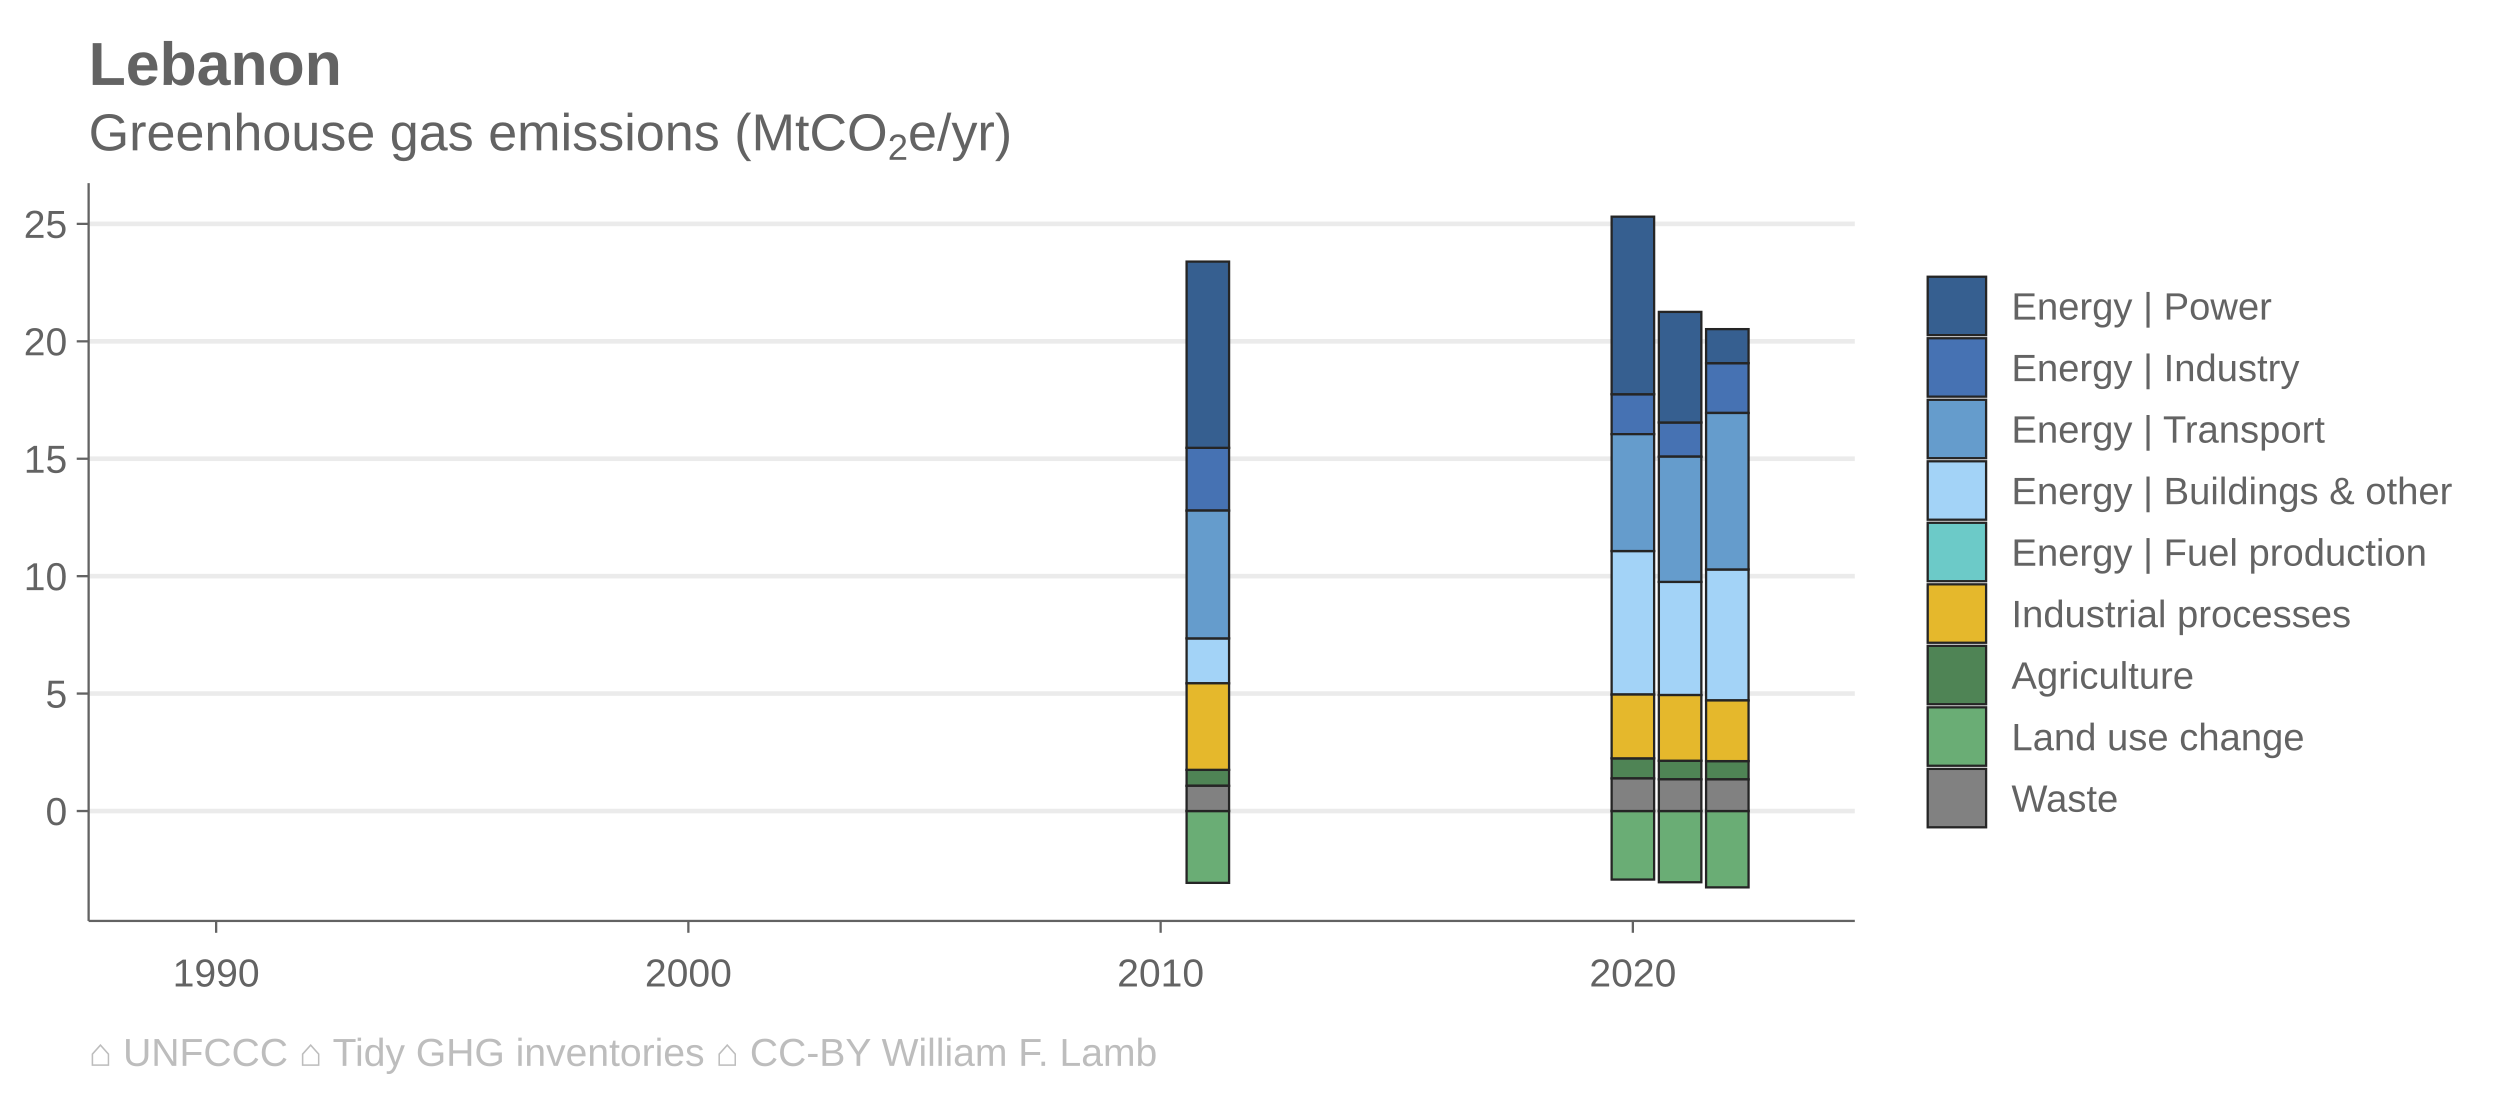
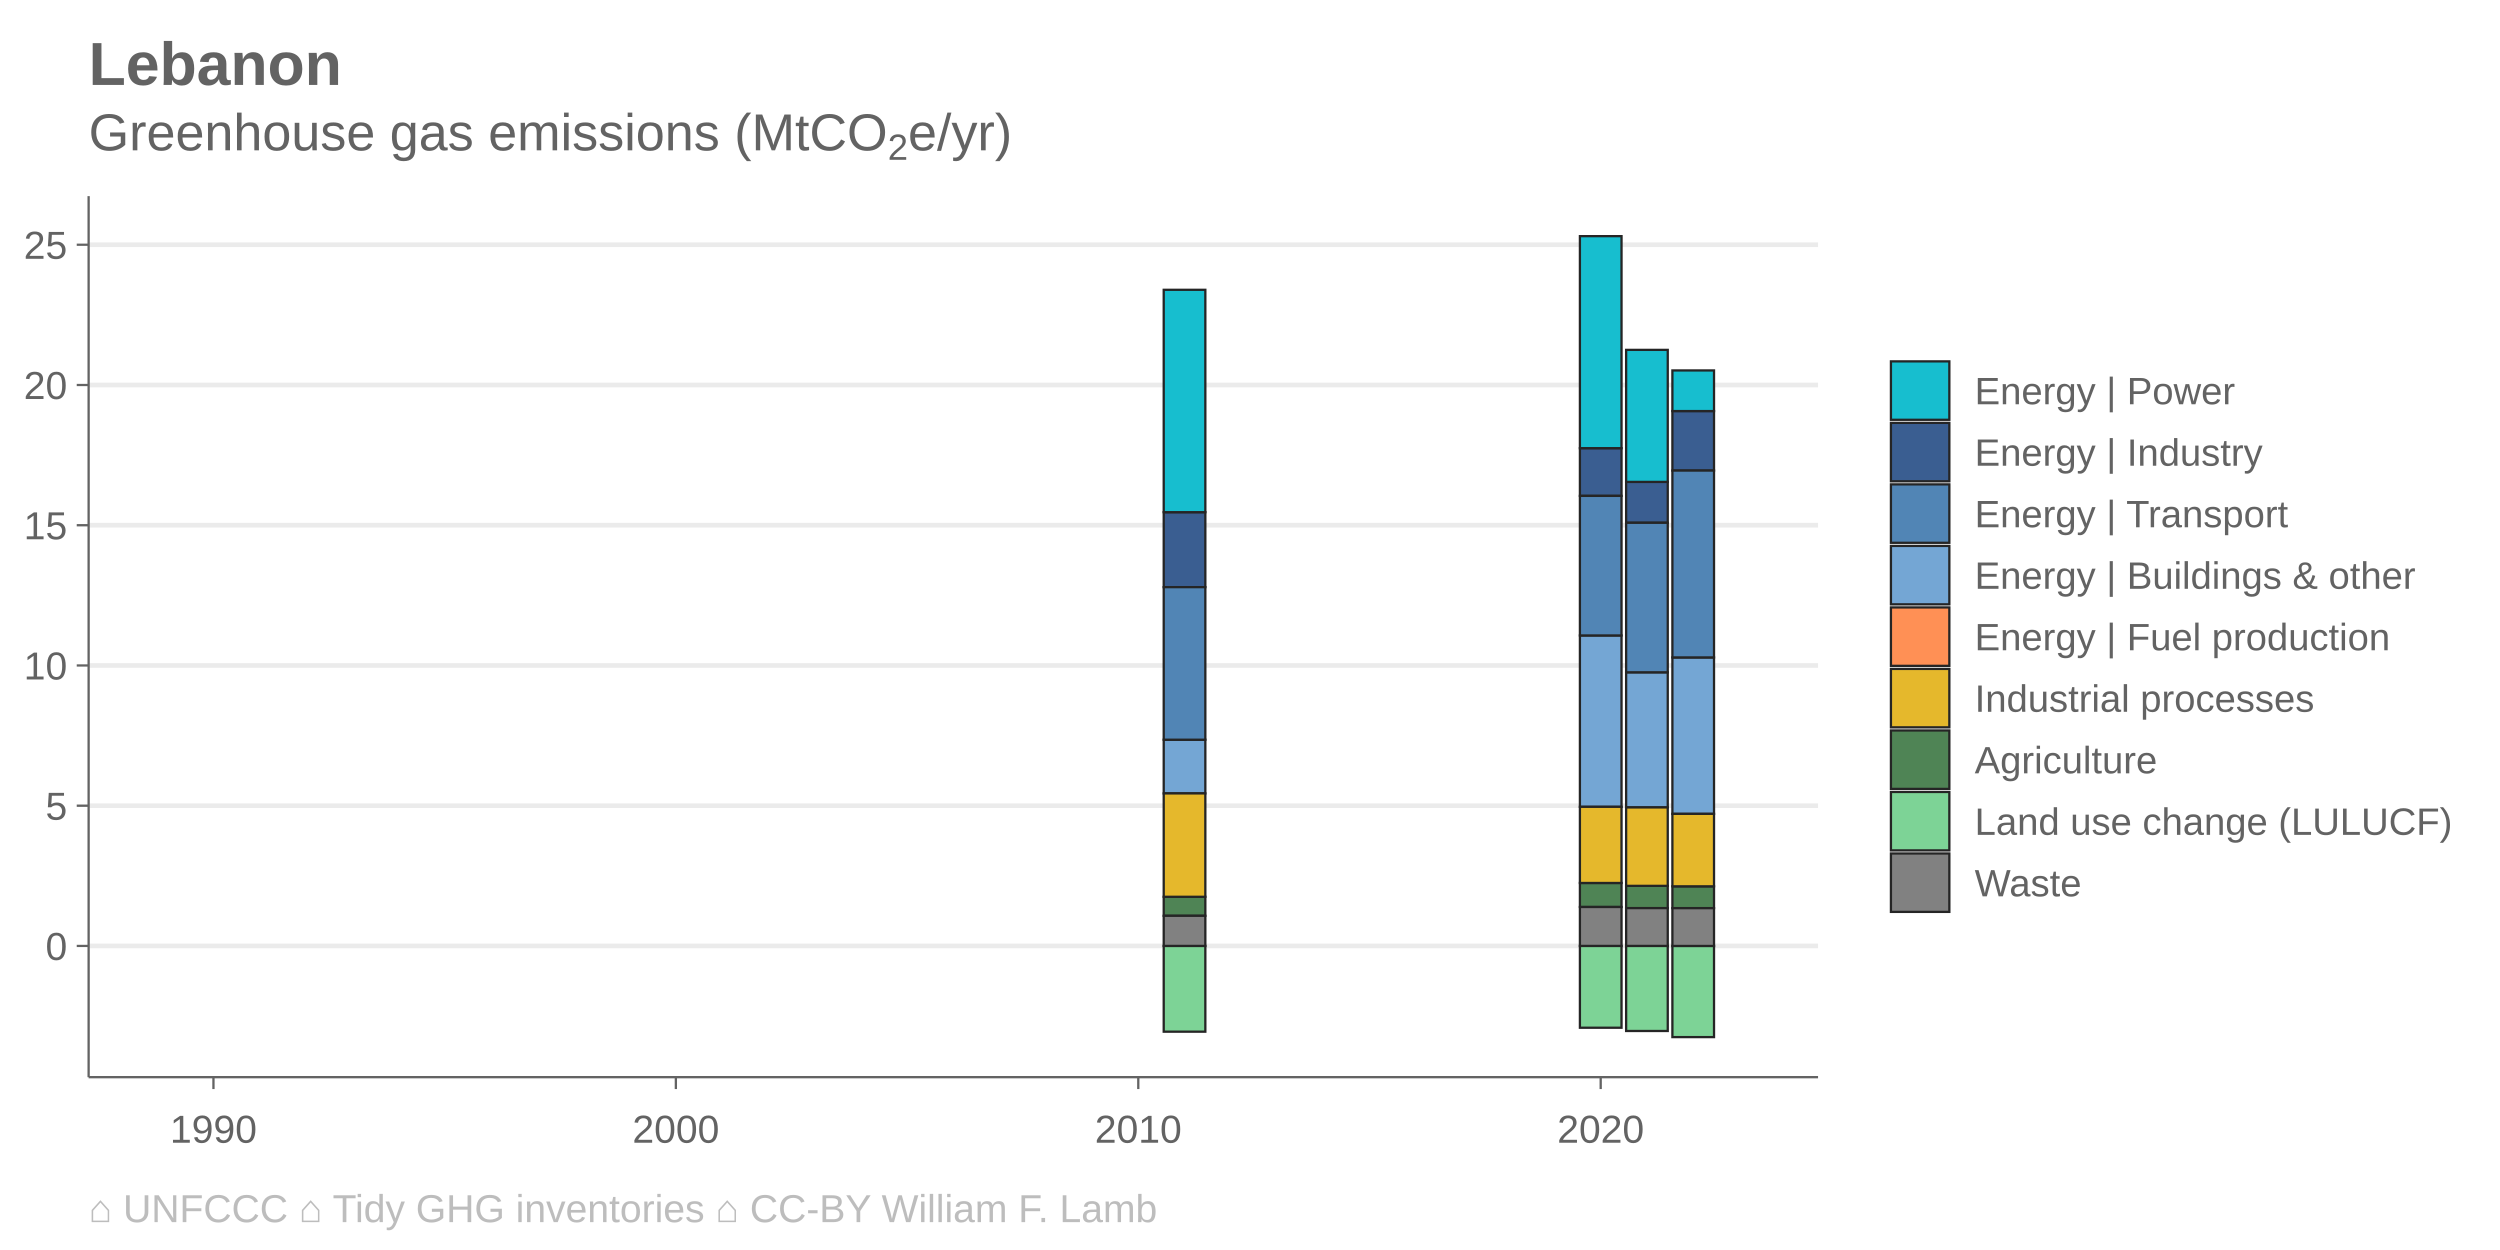
- <svg xmlns="http://www.w3.org/2000/svg" class="svglite" width="576.00pt" height="252.00pt" viewBox="0 0 576.00 252.00">
+ <svg xmlns="http://www.w3.org/2000/svg" class="svglite" width="576.00pt" height="288.00pt" viewBox="0 0 576.00 288.00">
  <defs>
    <style type="text/css">
    .svglite line, .svglite polyline, .svglite polygon, .svglite path, .svglite rect, .svglite circle {
      fill: none;
      stroke: #000000;
      stroke-linecap: round;
      stroke-linejoin: round;
      stroke-miterlimit: 10.00;
    }
    .svglite text {
      white-space: pre;
    }
  </style>
  </defs>
  <rect width="100%" height="100%" style="stroke: none; fill: #FFFFFF;" />
  <defs>
-     <clipPath id="cpMC4wMHw1NzYuMDB8MC4wMHwyNTIuMDA=">
-       <rect x="0.00" y="0.00" width="576.00" height="252.00" />
+     <clipPath id="cpMC4wMHw1NzYuMDB8MC4wMHwyODguMDA=">
+       <rect x="0.00" y="0.00" width="576.00" height="288.00" />
    </clipPath>
  </defs>
-   <g clip-path="url(#cpMC4wMHw1NzYuMDB8MC4wMHwyNTIuMDA=)">
-     <rect x="0.00" y="0.00" width="576.00" height="252.00" style="stroke-width: 1.07; stroke: #FFFFFF; fill: #FFFFFF;" />
+   <g clip-path="url(#cpMC4wMHw1NzYuMDB8MC4wMHwyODguMDA=)">
+     <rect x="0" y="0.00" width="576.00" height="288.00" style="stroke-width: 1.07; stroke: #FFFFFF; fill: #FFFFFF;" />
  </g>
  <defs>
-     <clipPath id="cpMjAuNDJ8NDI3LjM1fDQyLjIwfDIxMi4xOA==">
-       <rect x="20.42" y="42.20" width="406.93" height="169.98" />
+     <clipPath id="cpMjAuNDJ8NDE4Ljg4fDQ1LjE5fDI0OC4xOA==">
+       <rect x="20.42" y="45.19" width="398.46" height="202.99" />
    </clipPath>
  </defs>
-   <g clip-path="url(#cpMjAuNDJ8NDI3LjM1fDQyLjIwfDIxMi4xOA==)">
-     <polyline points="20.42,186.86 427.35,186.86 " style="stroke-width: 1.07; stroke: #EBEBEB; stroke-linecap: butt;" />
-     <polyline points="20.42,159.80 427.35,159.80 " style="stroke-width: 1.07; stroke: #EBEBEB; stroke-linecap: butt;" />
-     <polyline points="20.42,132.75 427.35,132.75 " style="stroke-width: 1.07; stroke: #EBEBEB; stroke-linecap: butt;" />
-     <polyline points="20.42,105.69 427.35,105.69 " style="stroke-width: 1.07; stroke: #EBEBEB; stroke-linecap: butt;" />
-     <polyline points="20.42,78.64 427.35,78.64 " style="stroke-width: 1.07; stroke: #EBEBEB; stroke-linecap: butt;" />
-     <polyline points="20.42,51.58 427.35,51.58 " style="stroke-width: 1.07; stroke: #EBEBEB; stroke-linecap: butt;" />
-     <rect x="273.39" y="177.38" width="9.79" height="3.67" style="stroke-width: 0.53; stroke: #252525; stroke-linecap: butt; stroke-linejoin: miter; fill: #4F8455;" />
-     <rect x="273.39" y="147.08" width="9.79" height="10.36" style="stroke-width: 0.53; stroke: #252525; stroke-linecap: butt; stroke-linejoin: miter; fill: #A3D3F7;" />
-     <rect x="273.39" y="157.43" width="9.79" height="0.00" style="stroke-width: 0.53; stroke: #252525; stroke-linecap: butt; stroke-linejoin: miter; fill: #6CCAC8;" />
-     <rect x="273.39" y="103.18" width="9.79" height="14.46" style="stroke-width: 0.53; stroke: #252525; stroke-linecap: butt; stroke-linejoin: miter; fill: #4672B3;" />
-     <rect x="273.39" y="60.27" width="9.79" height="42.91" style="stroke-width: 0.53; stroke: #252525; stroke-linecap: butt; stroke-linejoin: miter; fill: #365F90;" />
-     <rect x="273.39" y="117.64" width="9.79" height="29.44" style="stroke-width: 0.53; stroke: #252525; stroke-linecap: butt; stroke-linejoin: miter; fill: #659CCC;" />
-     <rect x="273.39" y="157.43" width="9.79" height="19.94" style="stroke-width: 0.53; stroke: #252525; stroke-linecap: butt; stroke-linejoin: miter; fill: #E5B82C;" />
-     <rect x="273.39" y="186.86" width="9.79" height="16.55" style="stroke-width: 0.53; stroke: #252525; stroke-linecap: butt; stroke-linejoin: miter; fill: #6AAD75;" />
-     <rect x="273.39" y="181.05" width="9.79" height="5.81" style="stroke-width: 0.53; stroke: #252525; stroke-linecap: butt; stroke-linejoin: miter; fill: #818181;" />
-     <rect x="371.32" y="174.72" width="9.79" height="4.63" style="stroke-width: 0.53; stroke: #252525; stroke-linecap: butt; stroke-linejoin: miter; fill: #4F8455;" />
-     <rect x="371.32" y="126.96" width="9.79" height="33.07" style="stroke-width: 0.53; stroke: #252525; stroke-linecap: butt; stroke-linejoin: miter; fill: #A3D3F7;" />
-     <rect x="371.32" y="160.02" width="9.79" height="0.00" style="stroke-width: 0.53; stroke: #252525; stroke-linecap: butt; stroke-linejoin: miter; fill: #6CCAC8;" />
-     <rect x="371.32" y="90.83" width="9.79" height="9.20" style="stroke-width: 0.53; stroke: #252525; stroke-linecap: butt; stroke-linejoin: miter; fill: #4672B3;" />
-     <rect x="371.32" y="49.92" width="9.79" height="40.91" style="stroke-width: 0.53; stroke: #252525; stroke-linecap: butt; stroke-linejoin: miter; fill: #365F90;" />
-     <rect x="371.32" y="100.03" width="9.79" height="26.93" style="stroke-width: 0.53; stroke: #252525; stroke-linecap: butt; stroke-linejoin: miter; fill: #659CCC;" />
-     <rect x="371.32" y="160.02" width="9.79" height="14.70" style="stroke-width: 0.53; stroke: #252525; stroke-linecap: butt; stroke-linejoin: miter; fill: #E5B82C;" />
-     <rect x="371.32" y="186.86" width="9.79" height="15.79" style="stroke-width: 0.53; stroke: #252525; stroke-linecap: butt; stroke-linejoin: miter; fill: #6AAD75;" />
-     <rect x="371.32" y="179.35" width="9.79" height="7.51" style="stroke-width: 0.53; stroke: #252525; stroke-linecap: butt; stroke-linejoin: miter; fill: #818181;" />
-     <rect x="382.20" y="175.27" width="9.79" height="4.29" style="stroke-width: 0.53; stroke: #252525; stroke-linecap: butt; stroke-linejoin: miter; fill: #4F8455;" />
-     <rect x="382.20" y="134.07" width="9.79" height="26.07" style="stroke-width: 0.53; stroke: #252525; stroke-linecap: butt; stroke-linejoin: miter; fill: #A3D3F7;" />
-     <rect x="382.20" y="160.14" width="9.79" height="0.00" style="stroke-width: 0.53; stroke: #252525; stroke-linecap: butt; stroke-linejoin: miter; fill: #6CCAC8;" />
-     <rect x="382.20" y="97.34" width="9.79" height="7.88" style="stroke-width: 0.53; stroke: #252525; stroke-linecap: butt; stroke-linejoin: miter; fill: #4672B3;" />
-     <rect x="382.20" y="71.86" width="9.79" height="25.48" style="stroke-width: 0.53; stroke: #252525; stroke-linecap: butt; stroke-linejoin: miter; fill: #365F90;" />
-     <rect x="382.20" y="105.22" width="9.79" height="28.85" style="stroke-width: 0.53; stroke: #252525; stroke-linecap: butt; stroke-linejoin: miter; fill: #659CCC;" />
-     <rect x="382.20" y="160.14" width="9.79" height="15.13" style="stroke-width: 0.53; stroke: #252525; stroke-linecap: butt; stroke-linejoin: miter; fill: #E5B82C;" />
-     <rect x="382.20" y="186.86" width="9.79" height="16.41" style="stroke-width: 0.53; stroke: #252525; stroke-linecap: butt; stroke-linejoin: miter; fill: #6AAD75;" />
-     <rect x="382.20" y="179.56" width="9.79" height="7.30" style="stroke-width: 0.53; stroke: #252525; stroke-linecap: butt; stroke-linejoin: miter; fill: #818181;" />
-     <rect x="393.08" y="175.36" width="9.79" height="4.21" style="stroke-width: 0.53; stroke: #252525; stroke-linecap: butt; stroke-linejoin: miter; fill: #4F8455;" />
-     <rect x="393.08" y="131.20" width="9.79" height="30.18" style="stroke-width: 0.53; stroke: #252525; stroke-linecap: butt; stroke-linejoin: miter; fill: #A3D3F7;" />
-     <rect x="393.08" y="161.38" width="9.79" height="0.00" style="stroke-width: 0.53; stroke: #252525; stroke-linecap: butt; stroke-linejoin: miter; fill: #6CCAC8;" />
-     <rect x="393.08" y="83.67" width="9.79" height="11.48" style="stroke-width: 0.53; stroke: #252525; stroke-linecap: butt; stroke-linejoin: miter; fill: #4672B3;" />
-     <rect x="393.08" y="75.83" width="9.79" height="7.84" style="stroke-width: 0.53; stroke: #252525; stroke-linecap: butt; stroke-linejoin: miter; fill: #365F90;" />
-     <rect x="393.08" y="95.15" width="9.79" height="36.05" style="stroke-width: 0.53; stroke: #252525; stroke-linecap: butt; stroke-linejoin: miter; fill: #659CCC;" />
-     <rect x="393.08" y="161.38" width="9.79" height="13.98" style="stroke-width: 0.53; stroke: #252525; stroke-linecap: butt; stroke-linejoin: miter; fill: #E5B82C;" />
-     <rect x="393.08" y="186.86" width="9.79" height="17.59" style="stroke-width: 0.53; stroke: #252525; stroke-linecap: butt; stroke-linejoin: miter; fill: #6AAD75;" />
-     <rect x="393.08" y="179.57" width="9.79" height="7.29" style="stroke-width: 0.53; stroke: #252525; stroke-linecap: butt; stroke-linejoin: miter; fill: #818181;" />
+   <g clip-path="url(#cpMjAuNDJ8NDE4Ljg4fDQ1LjE5fDI0OC4xOA==)">
+     <polyline points="20.42,217.94 418.88,217.94 " style="stroke-width: 1.07; stroke: #EBEBEB; stroke-linecap: butt;" />
+     <polyline points="20.42,185.63 418.88,185.63 " style="stroke-width: 1.07; stroke: #EBEBEB; stroke-linecap: butt;" />
+     <polyline points="20.42,153.32 418.88,153.32 " style="stroke-width: 1.07; stroke: #EBEBEB; stroke-linecap: butt;" />
+     <polyline points="20.42,121.01 418.88,121.01 " style="stroke-width: 1.07; stroke: #EBEBEB; stroke-linecap: butt;" />
+     <polyline points="20.42,88.70 418.88,88.70 " style="stroke-width: 1.07; stroke: #EBEBEB; stroke-linecap: butt;" />
+     <polyline points="20.42,56.39 418.88,56.39 " style="stroke-width: 1.07; stroke: #EBEBEB; stroke-linecap: butt;" />
+     <rect x="268.12" y="206.62" width="9.59" height="4.38" style="stroke-width: 0.53; stroke: #252525; stroke-linecap: butt; stroke-linejoin: miter; fill: #4F8455;" />
+     <rect x="268.12" y="170.43" width="9.59" height="12.37" style="stroke-width: 0.53; stroke: #252525; stroke-linecap: butt; stroke-linejoin: miter; fill: #74A6D4;" />
+     <rect x="268.12" y="182.80" width="9.59" height="0.00" style="stroke-width: 0.53; stroke: #252525; stroke-linecap: butt; stroke-linejoin: miter; fill: #FF9055;" />
+     <rect x="268.12" y="118.01" width="9.59" height="17.27" style="stroke-width: 0.53; stroke: #252525; stroke-linecap: butt; stroke-linejoin: miter; fill: #3A5E91;" />
+     <rect x="268.12" y="66.77" width="9.59" height="51.24" style="stroke-width: 0.53; stroke: #252525; stroke-linecap: butt; stroke-linejoin: miter; fill: #17BECF;" />
+     <rect x="268.12" y="135.28" width="9.59" height="35.15" style="stroke-width: 0.53; stroke: #252525; stroke-linecap: butt; stroke-linejoin: miter; fill: #5185B5;" />
+     <rect x="268.12" y="182.80" width="9.59" height="23.82" style="stroke-width: 0.53; stroke: #252525; stroke-linecap: butt; stroke-linejoin: miter; fill: #E5B82C;" />
+     <rect x="268.12" y="217.94" width="9.59" height="19.76" style="stroke-width: 0.53; stroke: #252525; stroke-linecap: butt; stroke-linejoin: miter; fill: #7DD396;" />
+     <rect x="268.12" y="211.00" width="9.59" height="6.94" style="stroke-width: 0.53; stroke: #252525; stroke-linecap: butt; stroke-linejoin: miter; fill: #818181;" />
+     <rect x="364.01" y="203.44" width="9.59" height="5.53" style="stroke-width: 0.53; stroke: #252525; stroke-linecap: butt; stroke-linejoin: miter; fill: #4F8455;" />
+     <rect x="364.01" y="146.41" width="9.59" height="39.49" style="stroke-width: 0.53; stroke: #252525; stroke-linecap: butt; stroke-linejoin: miter; fill: #74A6D4;" />
+     <rect x="364.01" y="185.89" width="9.59" height="0.00" style="stroke-width: 0.53; stroke: #252525; stroke-linecap: butt; stroke-linejoin: miter; fill: #FF9055;" />
+     <rect x="364.01" y="103.26" width="9.59" height="10.99" style="stroke-width: 0.53; stroke: #252525; stroke-linecap: butt; stroke-linejoin: miter; fill: #3A5E91;" />
+     <rect x="364.01" y="54.41" width="9.59" height="48.85" style="stroke-width: 0.53; stroke: #252525; stroke-linecap: butt; stroke-linejoin: miter; fill: #17BECF;" />
+     <rect x="364.01" y="114.25" width="9.59" height="32.16" style="stroke-width: 0.53; stroke: #252525; stroke-linecap: butt; stroke-linejoin: miter; fill: #5185B5;" />
+     <rect x="364.01" y="185.89" width="9.59" height="17.55" style="stroke-width: 0.53; stroke: #252525; stroke-linecap: butt; stroke-linejoin: miter; fill: #E5B82C;" />
+     <rect x="364.01" y="217.94" width="9.59" height="18.85" style="stroke-width: 0.53; stroke: #252525; stroke-linecap: butt; stroke-linejoin: miter; fill: #7DD396;" />
+     <rect x="364.01" y="208.97" width="9.59" height="8.97" style="stroke-width: 0.53; stroke: #252525; stroke-linecap: butt; stroke-linejoin: miter; fill: #818181;" />
+     <rect x="374.66" y="204.10" width="9.59" height="5.13" style="stroke-width: 0.53; stroke: #252525; stroke-linecap: butt; stroke-linejoin: miter; fill: #4F8455;" />
+     <rect x="374.66" y="154.90" width="9.59" height="31.13" style="stroke-width: 0.53; stroke: #252525; stroke-linecap: butt; stroke-linejoin: miter; fill: #74A6D4;" />
+     <rect x="374.66" y="186.03" width="9.59" height="0.00" style="stroke-width: 0.53; stroke: #252525; stroke-linecap: butt; stroke-linejoin: miter; fill: #FF9055;" />
+     <rect x="374.66" y="111.03" width="9.59" height="9.41" style="stroke-width: 0.53; stroke: #252525; stroke-linecap: butt; stroke-linejoin: miter; fill: #3A5E91;" />
+     <rect x="374.66" y="80.61" width="9.59" height="30.42" style="stroke-width: 0.53; stroke: #252525; stroke-linecap: butt; stroke-linejoin: miter; fill: #17BECF;" />
+     <rect x="374.66" y="120.45" width="9.59" height="34.45" style="stroke-width: 0.53; stroke: #252525; stroke-linecap: butt; stroke-linejoin: miter; fill: #5185B5;" />
+     <rect x="374.66" y="186.03" width="9.59" height="18.07" style="stroke-width: 0.53; stroke: #252525; stroke-linecap: butt; stroke-linejoin: miter; fill: #E5B82C;" />
+     <rect x="374.66" y="217.94" width="9.59" height="19.60" style="stroke-width: 0.53; stroke: #252525; stroke-linecap: butt; stroke-linejoin: miter; fill: #7DD396;" />
+     <rect x="374.66" y="209.23" width="9.59" height="8.71" style="stroke-width: 0.53; stroke: #252525; stroke-linecap: butt; stroke-linejoin: miter; fill: #818181;" />
+     <rect x="385.32" y="204.21" width="9.59" height="5.02" style="stroke-width: 0.53; stroke: #252525; stroke-linecap: butt; stroke-linejoin: miter; fill: #4F8455;" />
+     <rect x="385.32" y="151.48" width="9.59" height="36.04" style="stroke-width: 0.53; stroke: #252525; stroke-linecap: butt; stroke-linejoin: miter; fill: #74A6D4;" />
+     <rect x="385.32" y="187.51" width="9.59" height="0.00" style="stroke-width: 0.53; stroke: #252525; stroke-linecap: butt; stroke-linejoin: miter; fill: #FF9055;" />
+     <rect x="385.32" y="94.71" width="9.59" height="13.71" style="stroke-width: 0.53; stroke: #252525; stroke-linecap: butt; stroke-linejoin: miter; fill: #3A5E91;" />
+     <rect x="385.32" y="85.35" width="9.59" height="9.36" style="stroke-width: 0.53; stroke: #252525; stroke-linecap: butt; stroke-linejoin: miter; fill: #17BECF;" />
+     <rect x="385.32" y="108.42" width="9.59" height="43.05" style="stroke-width: 0.53; stroke: #252525; stroke-linecap: butt; stroke-linejoin: miter; fill: #5185B5;" />
+     <rect x="385.32" y="187.51" width="9.59" height="16.70" style="stroke-width: 0.53; stroke: #252525; stroke-linecap: butt; stroke-linejoin: miter; fill: #E5B82C;" />
+     <rect x="385.32" y="217.94" width="9.59" height="21.01" style="stroke-width: 0.53; stroke: #252525; stroke-linecap: butt; stroke-linejoin: miter; fill: #7DD396;" />
+     <rect x="385.32" y="209.24" width="9.59" height="8.71" style="stroke-width: 0.53; stroke: #252525; stroke-linecap: butt; stroke-linejoin: miter; fill: #818181;" />
  </g>
-   <g clip-path="url(#cpMC4wMHw1NzYuMDB8MC4wMHwyNTIuMDA=)">
-     <polyline points="20.42,212.18 20.42,42.20 " style="stroke-width: 0.53; stroke: #636363; stroke-linecap: butt;" />
-     <text x="15.49" y="190.08" text-anchor="end" style="font-size: 9.00px;fill: #636363; font-family: &quot;Arial&quot;;" textLength="5.00px" lengthAdjust="spacingAndGlyphs">0</text>
-     <text x="15.49" y="163.03" text-anchor="end" style="font-size: 9.00px;fill: #636363; font-family: &quot;Arial&quot;;" textLength="5.00px" lengthAdjust="spacingAndGlyphs">5</text>
-     <text x="15.49" y="135.97" text-anchor="end" style="font-size: 9.00px;fill: #636363; font-family: &quot;Arial&quot;;" textLength="10.01px" lengthAdjust="spacingAndGlyphs">10</text>
-     <text x="15.49" y="108.92" text-anchor="end" style="font-size: 9.00px;fill: #636363; font-family: &quot;Arial&quot;;" textLength="10.01px" lengthAdjust="spacingAndGlyphs">15</text>
-     <text x="15.49" y="81.86" text-anchor="end" style="font-size: 9.00px;fill: #636363; font-family: &quot;Arial&quot;;" textLength="10.01px" lengthAdjust="spacingAndGlyphs">20</text>
-     <text x="15.49" y="54.80" text-anchor="end" style="font-size: 9.00px;fill: #636363; font-family: &quot;Arial&quot;;" textLength="10.01px" lengthAdjust="spacingAndGlyphs">25</text>
-     <polyline points="17.68,186.86 20.42,186.86 " style="stroke-width: 0.53; stroke: #636363; stroke-linecap: butt;" />
-     <polyline points="17.68,159.80 20.42,159.80 " style="stroke-width: 0.53; stroke: #636363; stroke-linecap: butt;" />
-     <polyline points="17.68,132.75 20.42,132.75 " style="stroke-width: 0.53; stroke: #636363; stroke-linecap: butt;" />
-     <polyline points="17.68,105.69 20.42,105.69 " style="stroke-width: 0.53; stroke: #636363; stroke-linecap: butt;" />
-     <polyline points="17.68,78.64 20.42,78.64 " style="stroke-width: 0.53; stroke: #636363; stroke-linecap: butt;" />
-     <polyline points="17.68,51.58 20.42,51.58 " style="stroke-width: 0.53; stroke: #636363; stroke-linecap: butt;" />
-     <polyline points="20.42,212.18 427.35,212.18 " style="stroke-width: 0.53; stroke: #636363; stroke-linecap: butt;" />
-     <polyline points="49.80,214.92 49.80,212.18 " style="stroke-width: 0.53; stroke: #636363; stroke-linecap: butt;" />
-     <polyline points="158.60,214.92 158.60,212.18 " style="stroke-width: 0.53; stroke: #636363; stroke-linecap: butt;" />
-     <polyline points="267.41,214.92 267.41,212.18 " style="stroke-width: 0.53; stroke: #636363; stroke-linecap: butt;" />
-     <polyline points="376.21,214.92 376.21,212.18 " style="stroke-width: 0.53; stroke: #636363; stroke-linecap: butt;" />
-     <text x="49.80" y="227.28" text-anchor="middle" style="font-size: 9.00px;fill: #636363; font-family: &quot;Arial&quot;;" textLength="20.02px" lengthAdjust="spacingAndGlyphs">1990</text>
-     <text x="158.60" y="227.28" text-anchor="middle" style="font-size: 9.00px;fill: #636363; font-family: &quot;Arial&quot;;" textLength="20.02px" lengthAdjust="spacingAndGlyphs">2000</text>
-     <text x="267.41" y="227.28" text-anchor="middle" style="font-size: 9.00px;fill: #636363; font-family: &quot;Arial&quot;;" textLength="20.02px" lengthAdjust="spacingAndGlyphs">2010</text>
-     <text x="376.21" y="227.28" text-anchor="middle" style="font-size: 9.00px;fill: #636363; font-family: &quot;Arial&quot;;" textLength="20.02px" lengthAdjust="spacingAndGlyphs">2020</text>
-     <rect x="438.31" y="57.93" width="132.21" height="138.52" style="stroke-width: 1.07; stroke: none; fill: #FFFFFF;" />
-     <rect x="444.14" y="63.76" width="13.46" height="13.46" style="stroke-width: 0.53; stroke: #252525; stroke-linecap: butt; stroke-linejoin: miter; fill: #365F90;" />
-     <rect x="444.14" y="77.93" width="13.46" height="13.46" style="stroke-width: 0.53; stroke: #252525; stroke-linecap: butt; stroke-linejoin: miter; fill: #4672B3;" />
-     <rect x="444.14" y="92.11" width="13.46" height="13.46" style="stroke-width: 0.53; stroke: #252525; stroke-linecap: butt; stroke-linejoin: miter; fill: #659CCC;" />
-     <rect x="444.14" y="106.28" width="13.46" height="13.46" style="stroke-width: 0.53; stroke: #252525; stroke-linecap: butt; stroke-linejoin: miter; fill: #A3D3F7;" />
-     <rect x="444.14" y="120.45" width="13.46" height="13.46" style="stroke-width: 0.53; stroke: #252525; stroke-linecap: butt; stroke-linejoin: miter; fill: #6CCAC8;" />
-     <rect x="444.14" y="134.63" width="13.46" height="13.46" style="stroke-width: 0.53; stroke: #252525; stroke-linecap: butt; stroke-linejoin: miter; fill: #E5B82C;" />
-     <rect x="444.14" y="148.80" width="13.46" height="13.46" style="stroke-width: 0.53; stroke: #252525; stroke-linecap: butt; stroke-linejoin: miter; fill: #4F8455;" />
-     <rect x="444.14" y="162.97" width="13.46" height="13.46" style="stroke-width: 0.53; stroke: #252525; stroke-linecap: butt; stroke-linejoin: miter; fill: #6AAD75;" />
-     <rect x="444.14" y="177.15" width="13.46" height="13.46" style="stroke-width: 0.53; stroke: #252525; stroke-linecap: butt; stroke-linejoin: miter; fill: #818181;" />
-     <text x="463.44" y="73.64" style="font-size: 8.80px;fill: #636363; font-family: &quot;Arial&quot;;" textLength="60.00px" lengthAdjust="spacingAndGlyphs">Energy | Power</text>
-     <text x="463.44" y="87.82" style="font-size: 8.80px;fill: #636363; font-family: &quot;Arial&quot;;" textLength="66.38px" lengthAdjust="spacingAndGlyphs">Energy | Industry</text>
-     <text x="463.44" y="101.99" style="font-size: 8.80px;fill: #636363; font-family: &quot;Arial&quot;;" textLength="72.24px" lengthAdjust="spacingAndGlyphs">Energy | Transport</text>
-     <text x="463.44" y="116.16" style="font-size: 8.80px;fill: #636363; font-family: &quot;Arial&quot;;" textLength="101.60px" lengthAdjust="spacingAndGlyphs">Energy | Buildings &amp; other</text>
-     <text x="463.44" y="130.34" style="font-size: 8.80px;fill: #636363; font-family: &quot;Arial&quot;;" textLength="95.73px" lengthAdjust="spacingAndGlyphs">Energy | Fuel production</text>
-     <text x="463.44" y="144.51" style="font-size: 8.80px;fill: #636363; font-family: &quot;Arial&quot;;" textLength="78.27px" lengthAdjust="spacingAndGlyphs">Industrial processes</text>
-     <text x="463.44" y="158.68" style="font-size: 8.80px;fill: #636363; font-family: &quot;Arial&quot;;" textLength="42.06px" lengthAdjust="spacingAndGlyphs">Agriculture</text>
-     <text x="463.44" y="172.86" style="font-size: 8.80px;fill: #636363; font-family: &quot;Arial&quot;;" textLength="67.55px" lengthAdjust="spacingAndGlyphs">Land use change</text>
-     <text x="463.44" y="187.03" style="font-size: 8.80px;fill: #636363; font-family: &quot;Arial&quot;;" textLength="24.62px" lengthAdjust="spacingAndGlyphs">Waste</text>
+   <g clip-path="url(#cpMC4wMHw1NzYuMDB8MC4wMHwyODguMDA=)">
+     <polyline points="20.42,248.18 20.42,45.19 " style="stroke-width: 0.53; stroke: #636363; stroke-linecap: butt;" />
+     <text x="15.49" y="221.17" text-anchor="end" style="font-size: 9.00px;fill: #636363; font-family: &quot;Arial&quot;;" textLength="5.00px" lengthAdjust="spacingAndGlyphs">0</text>
+     <text x="15.49" y="188.86" text-anchor="end" style="font-size: 9.00px;fill: #636363; font-family: &quot;Arial&quot;;" textLength="5.00px" lengthAdjust="spacingAndGlyphs">5</text>
+     <text x="15.49" y="156.55" text-anchor="end" style="font-size: 9.00px;fill: #636363; font-family: &quot;Arial&quot;;" textLength="10.01px" lengthAdjust="spacingAndGlyphs">10</text>
+     <text x="15.49" y="124.24" text-anchor="end" style="font-size: 9.00px;fill: #636363; font-family: &quot;Arial&quot;;" textLength="10.01px" lengthAdjust="spacingAndGlyphs">15</text>
+     <text x="15.49" y="91.93" text-anchor="end" style="font-size: 9.00px;fill: #636363; font-family: &quot;Arial&quot;;" textLength="10.01px" lengthAdjust="spacingAndGlyphs">20</text>
+     <text x="15.49" y="59.62" text-anchor="end" style="font-size: 9.00px;fill: #636363; font-family: &quot;Arial&quot;;" textLength="10.01px" lengthAdjust="spacingAndGlyphs">25</text>
+     <polyline points="17.68,217.94 20.42,217.94 " style="stroke-width: 0.53; stroke: #636363; stroke-linecap: butt;" />
+     <polyline points="17.68,185.63 20.42,185.63 " style="stroke-width: 0.53; stroke: #636363; stroke-linecap: butt;" />
+     <polyline points="17.68,153.32 20.42,153.32 " style="stroke-width: 0.53; stroke: #636363; stroke-linecap: butt;" />
+     <polyline points="17.68,121.01 20.42,121.01 " style="stroke-width: 0.53; stroke: #636363; stroke-linecap: butt;" />
+     <polyline points="17.68,88.70 20.42,88.70 " style="stroke-width: 0.53; stroke: #636363; stroke-linecap: butt;" />
+     <polyline points="17.68,56.39 20.42,56.39 " style="stroke-width: 0.53; stroke: #636363; stroke-linecap: butt;" />
+     <polyline points="20.42,248.18 418.88,248.18 " style="stroke-width: 0.53; stroke: #636363; stroke-linecap: butt;" />
+     <polyline points="49.18,250.92 49.18,248.18 " style="stroke-width: 0.53; stroke: #636363; stroke-linecap: butt;" />
+     <polyline points="155.72,250.92 155.72,248.18 " style="stroke-width: 0.53; stroke: #636363; stroke-linecap: butt;" />
+     <polyline points="262.26,250.92 262.26,248.18 " style="stroke-width: 0.53; stroke: #636363; stroke-linecap: butt;" />
+     <polyline points="368.80,250.92 368.80,248.18 " style="stroke-width: 0.53; stroke: #636363; stroke-linecap: butt;" />
+     <text x="49.18" y="263.28" text-anchor="middle" style="font-size: 9.00px;fill: #636363; font-family: &quot;Arial&quot;;" textLength="20.02px" lengthAdjust="spacingAndGlyphs">1990</text>
+     <text x="155.72" y="263.28" text-anchor="middle" style="font-size: 9.00px;fill: #636363; font-family: &quot;Arial&quot;;" textLength="20.02px" lengthAdjust="spacingAndGlyphs">2000</text>
+     <text x="262.26" y="263.28" text-anchor="middle" style="font-size: 9.00px;fill: #636363; font-family: &quot;Arial&quot;;" textLength="20.02px" lengthAdjust="spacingAndGlyphs">2010</text>
+     <text x="368.80" y="263.28" text-anchor="middle" style="font-size: 9.00px;fill: #636363; font-family: &quot;Arial&quot;;" textLength="20.02px" lengthAdjust="spacingAndGlyphs">2020</text>
+     <rect x="429.84" y="77.42" width="140.69" height="138.52" style="stroke-width: 1.07; stroke: none; fill: #FFFFFF;" />
+     <rect x="435.67" y="83.26" width="13.46" height="13.46" style="stroke-width: 0.53; stroke: #252525; stroke-linecap: butt; stroke-linejoin: miter; fill: #17BECF;" />
+     <rect x="435.67" y="97.43" width="13.46" height="13.46" style="stroke-width: 0.53; stroke: #252525; stroke-linecap: butt; stroke-linejoin: miter; fill: #3A5E91;" />
+     <rect x="435.67" y="111.60" width="13.46" height="13.46" style="stroke-width: 0.53; stroke: #252525; stroke-linecap: butt; stroke-linejoin: miter; fill: #5185B5;" />
+     <rect x="435.67" y="125.78" width="13.46" height="13.46" style="stroke-width: 0.53; stroke: #252525; stroke-linecap: butt; stroke-linejoin: miter; fill: #74A6D4;" />
+     <rect x="435.67" y="139.95" width="13.46" height="13.46" style="stroke-width: 0.53; stroke: #252525; stroke-linecap: butt; stroke-linejoin: miter; fill: #FF9055;" />
+     <rect x="435.67" y="154.12" width="13.46" height="13.46" style="stroke-width: 0.53; stroke: #252525; stroke-linecap: butt; stroke-linejoin: miter; fill: #E5B82C;" />
+     <rect x="435.67" y="168.30" width="13.46" height="13.46" style="stroke-width: 0.53; stroke: #252525; stroke-linecap: butt; stroke-linejoin: miter; fill: #4F8455;" />
+     <rect x="435.67" y="182.47" width="13.46" height="13.46" style="stroke-width: 0.53; stroke: #252525; stroke-linecap: butt; stroke-linejoin: miter; fill: #7DD396;" />
+     <rect x="435.67" y="196.64" width="13.46" height="13.46" style="stroke-width: 0.53; stroke: #252525; stroke-linecap: butt; stroke-linejoin: miter; fill: #818181;" />
+     <text x="454.97" y="93.14" style="font-size: 8.80px;fill: #636363; font-family: &quot;Arial&quot;;" textLength="60.00px" lengthAdjust="spacingAndGlyphs">Energy | Power</text>
+     <text x="454.97" y="107.31" style="font-size: 8.80px;fill: #636363; font-family: &quot;Arial&quot;;" textLength="66.38px" lengthAdjust="spacingAndGlyphs">Energy | Industry</text>
+     <text x="454.97" y="121.48" style="font-size: 8.80px;fill: #636363; font-family: &quot;Arial&quot;;" textLength="72.24px" lengthAdjust="spacingAndGlyphs">Energy | Transport</text>
+     <text x="454.97" y="135.66" style="font-size: 8.80px;fill: #636363; font-family: &quot;Arial&quot;;" textLength="101.60px" lengthAdjust="spacingAndGlyphs">Energy | Buildings &amp; other</text>
+     <text x="454.97" y="149.83" style="font-size: 8.80px;fill: #636363; font-family: &quot;Arial&quot;;" textLength="95.73px" lengthAdjust="spacingAndGlyphs">Energy | Fuel production</text>
+     <text x="454.97" y="164.00" style="font-size: 8.80px;fill: #636363; font-family: &quot;Arial&quot;;" textLength="78.27px" lengthAdjust="spacingAndGlyphs">Industrial processes</text>
+     <text x="454.97" y="178.18" style="font-size: 8.80px;fill: #636363; font-family: &quot;Arial&quot;;" textLength="42.06px" lengthAdjust="spacingAndGlyphs">Agriculture</text>
+     <text x="454.97" y="192.35" style="font-size: 8.80px;fill: #636363; font-family: &quot;Arial&quot;;" textLength="110.07px" lengthAdjust="spacingAndGlyphs">Land use change (LULUCF)</text>
+     <text x="454.97" y="206.52" style="font-size: 8.80px;fill: #636363; font-family: &quot;Arial&quot;;" textLength="24.62px" lengthAdjust="spacingAndGlyphs">Waste</text>
    <text x="20.42" y="34.64" style="font-size: 12.00px;fill: #636363; font-family: &quot;Arial&quot;;" textLength="184.12px" lengthAdjust="spacingAndGlyphs">Greenhouse gas emissions (MtCO</text>
    <text x="204.54" y="36.82" style="font-size: 8.40px;fill: #636363; font-family: &quot;Arial&quot;;" textLength="4.67px" lengthAdjust="spacingAndGlyphs">2</text>
    <text x="209.20" y="34.64" style="font-size: 12.00px;fill: #636363; font-family: &quot;Arial&quot;;" textLength="24.00px" lengthAdjust="spacingAndGlyphs">e/yr)</text>
    <text x="20.42" y="19.57" style="font-size: 14.00px; font-weight: bold;fill: #636363; font-family: &quot;Arial&quot;;" textLength="58.30px" lengthAdjust="spacingAndGlyphs">Lebanon</text>
-     <text x="20.42" y="245.58" style="font-size: 9.00px;fill: #BDBDBD; font-family: &quot;Arial&quot;;" textLength="246.18px" lengthAdjust="spacingAndGlyphs">⌂ UNFCCC ⌂ Tidy GHG inventories ⌂ CC-BY William F. Lamb</text>
+     <text x="20.42" y="281.58" style="font-size: 9.00px;fill: #BDBDBD; font-family: &quot;Arial&quot;;" textLength="251.17px" lengthAdjust="spacingAndGlyphs">⌂ UNFCCC  ⌂ Tidy GHG inventories  ⌂ CC-BY William F. Lamb</text>
  </g>
</svg>
